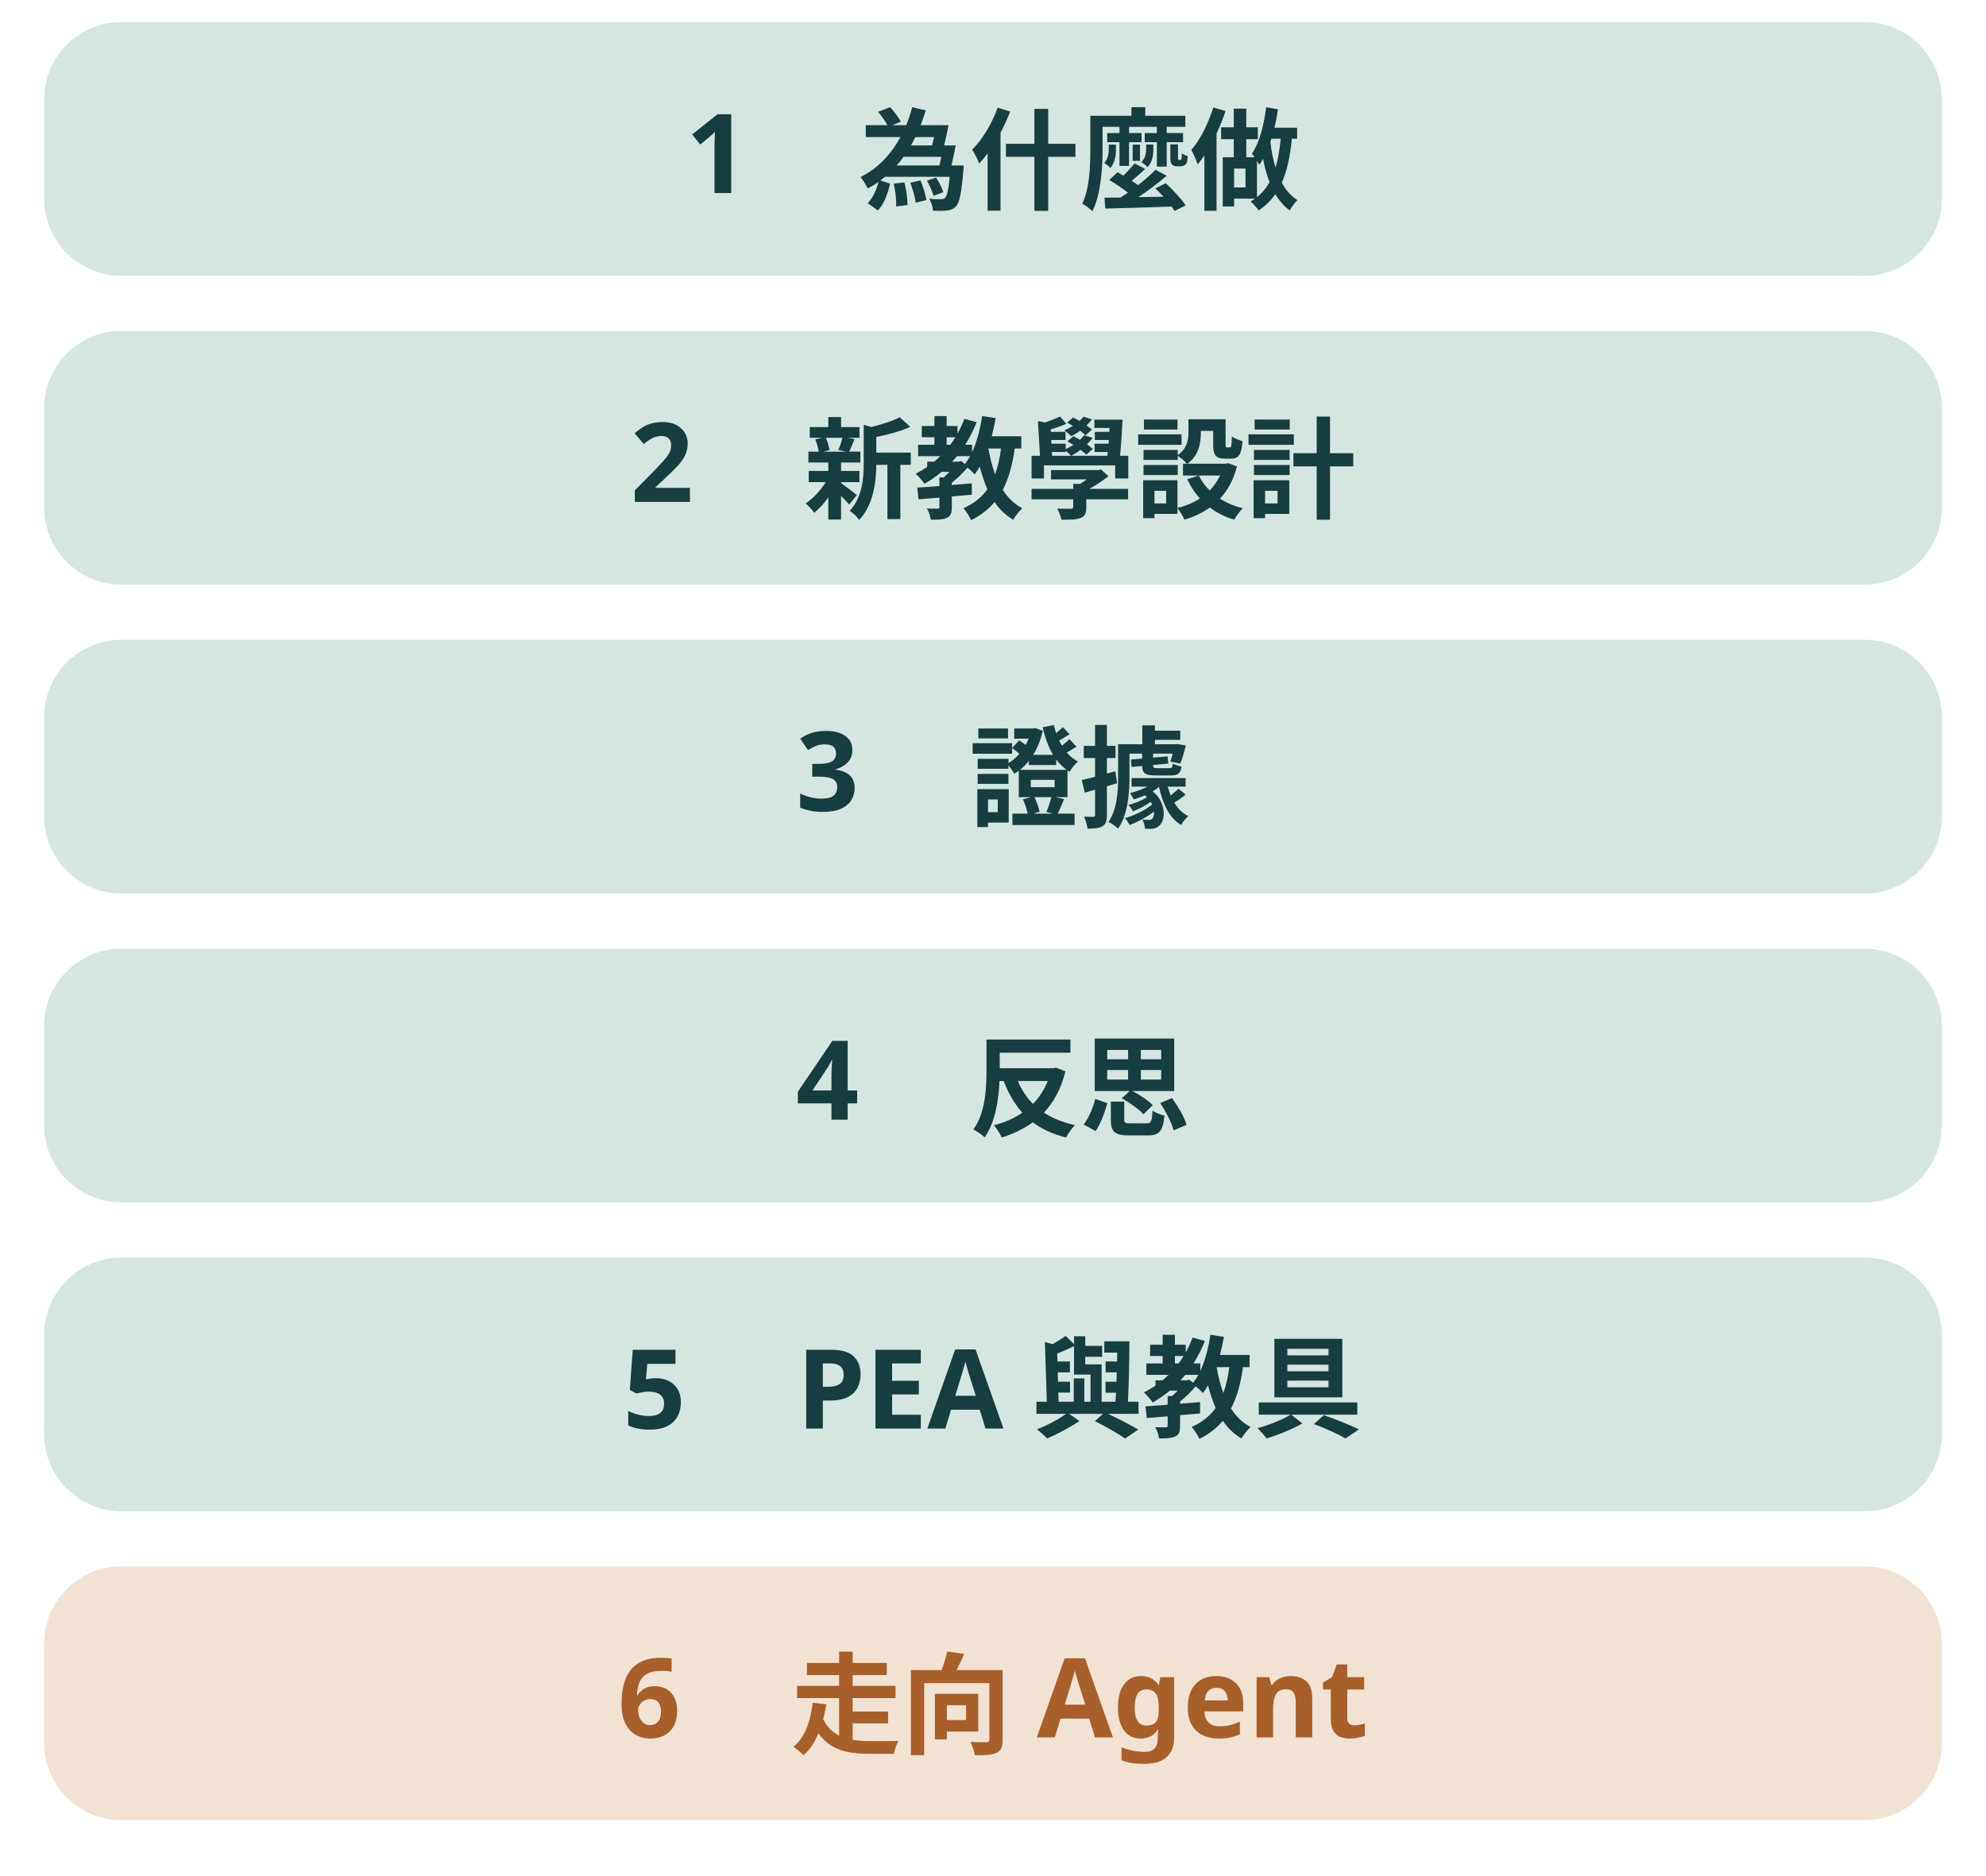
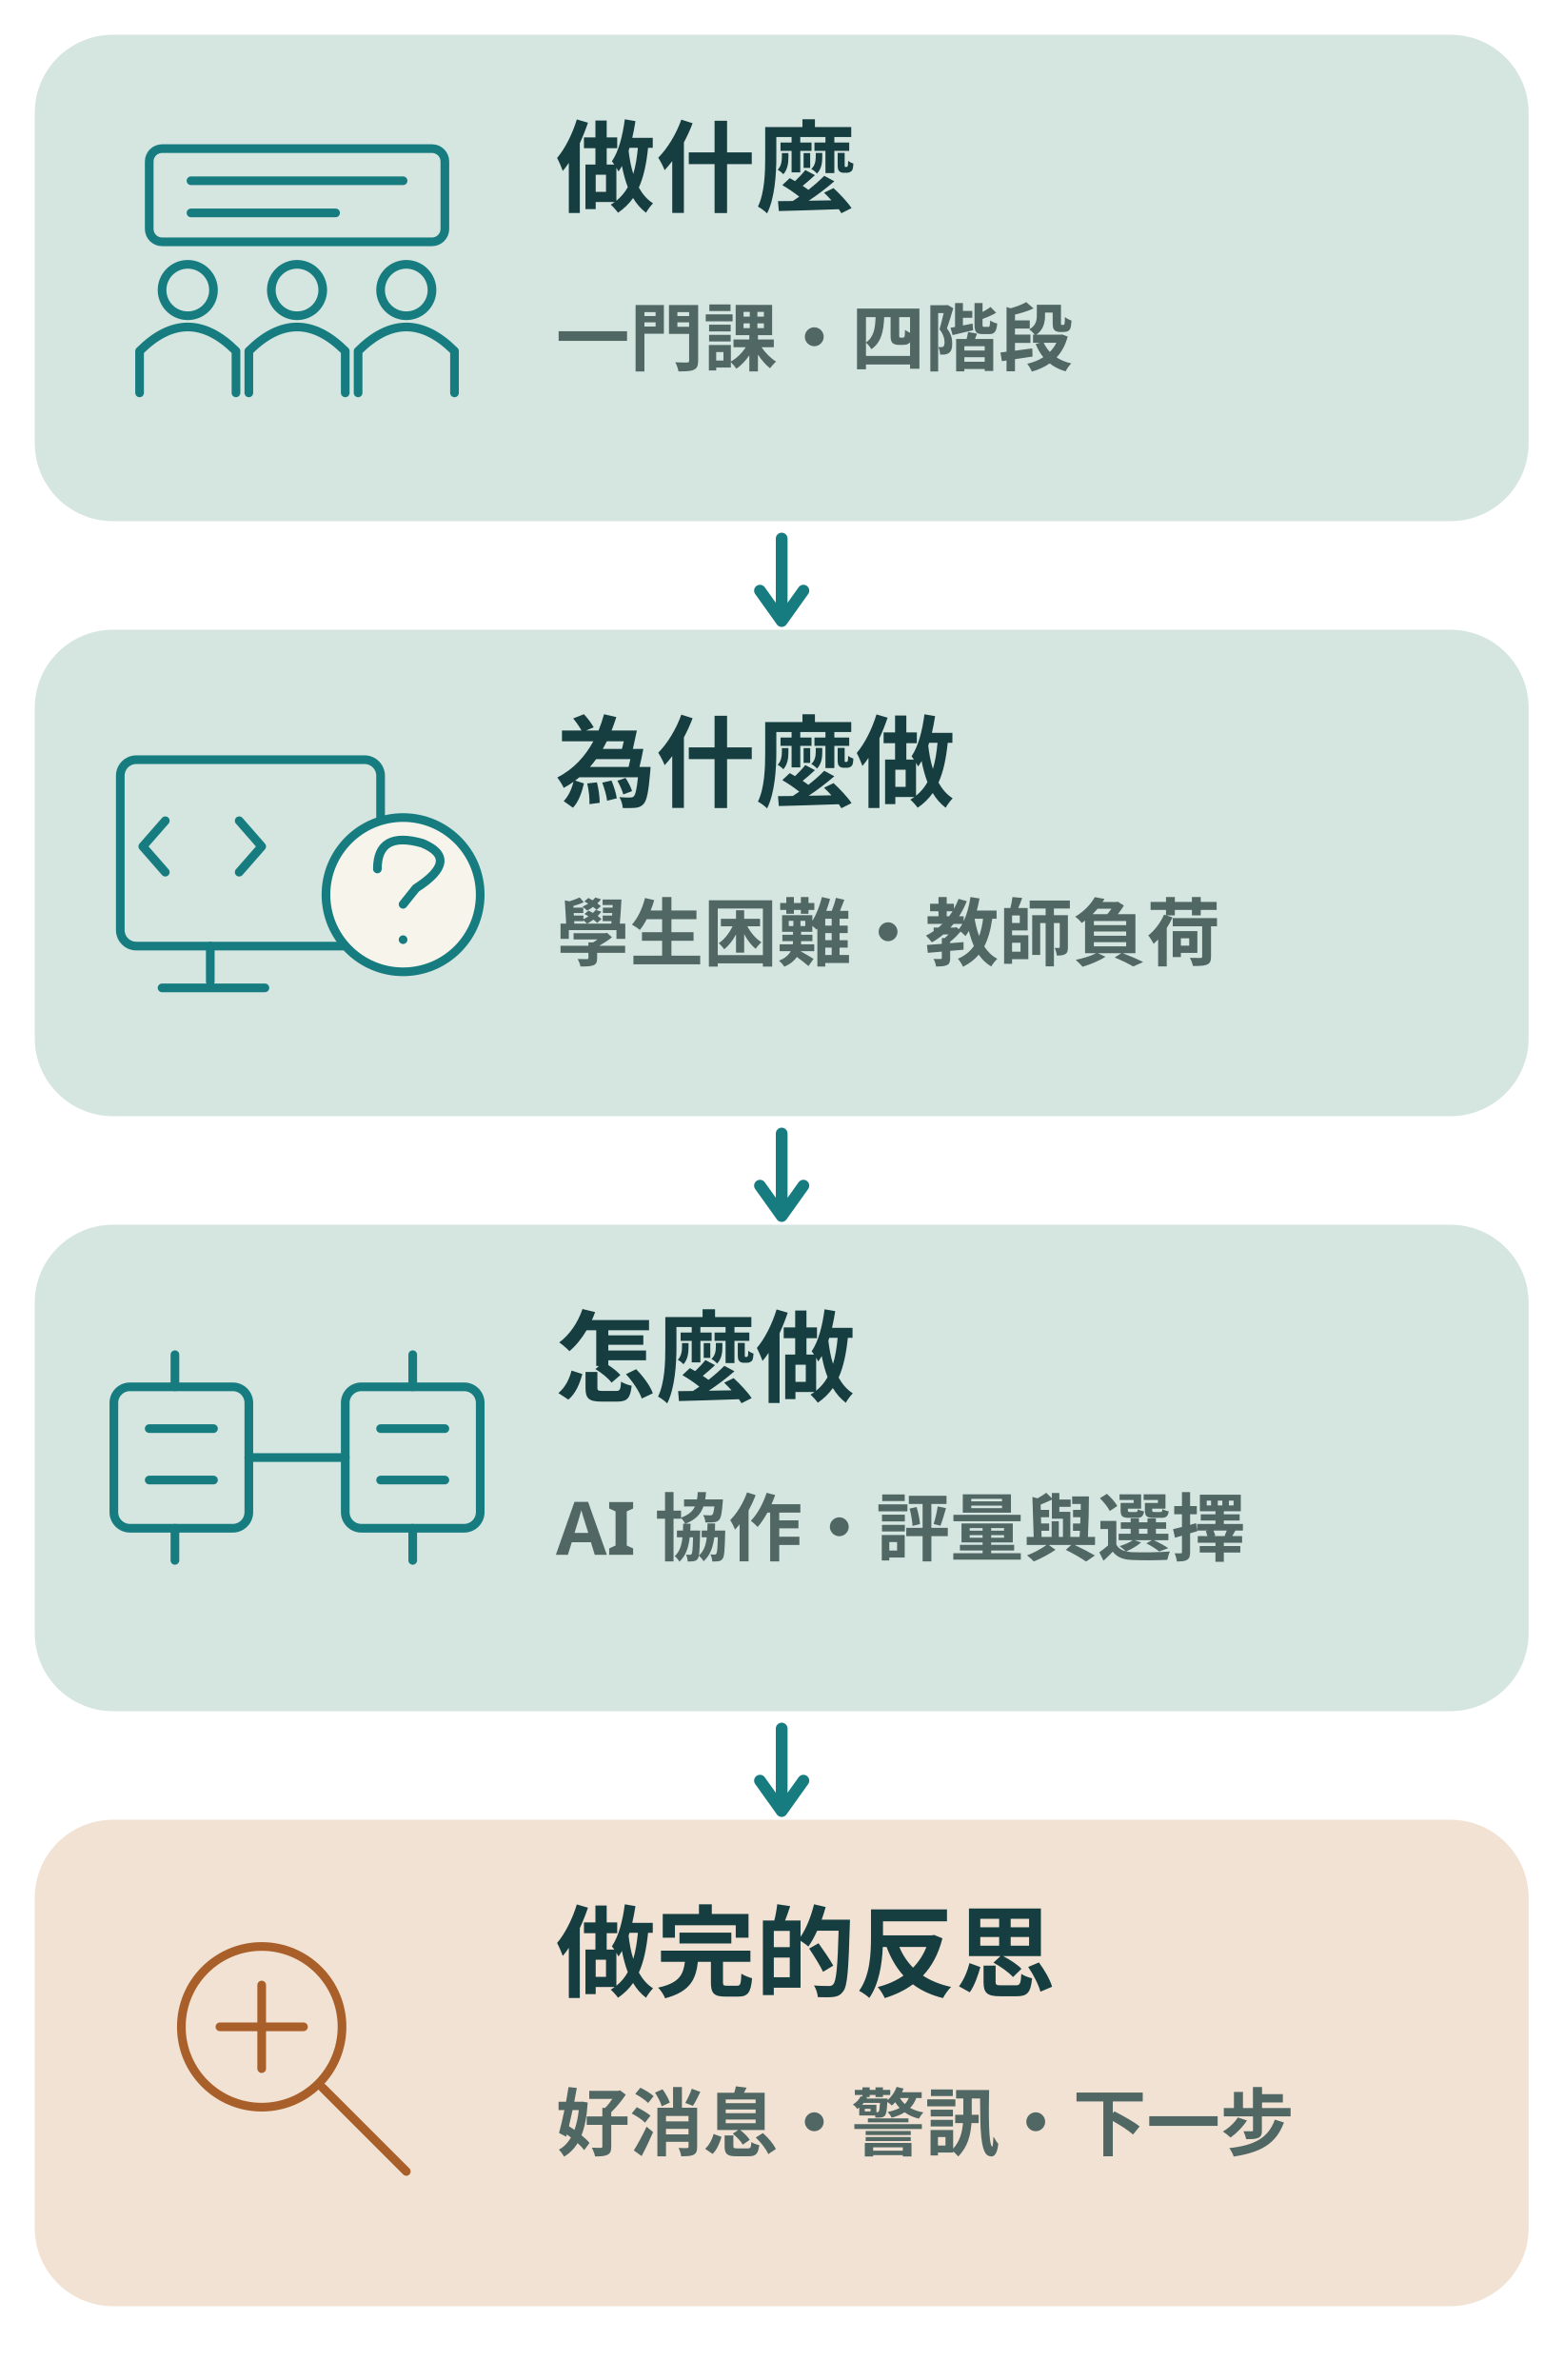
- <svg xmlns="http://www.w3.org/2000/svg" width="360" height="340" viewBox="0 0 360 340" role="img" aria-labelledby="title desc">
+ <svg xmlns="http://www.w3.org/2000/svg" width="360" height="548" viewBox="0 0 360 548" role="img" aria-labelledby="title desc">
  <defs>
-     <marker id="a" viewBox="0 0 10 10" refX="8" refY="5" markerWidth="5" markerHeight="5" orient="auto-start-reverse">
+     <marker id="arrow" viewBox="0 0 10 10" refX="9" refY="5" markerWidth="5" markerHeight="5" orient="auto">
      <path d="M1 1 L9 5 L1 9" fill="none" stroke="#167C80" stroke-width="1.6" />
-     </marker>
-     <marker id="g" viewBox="0 0 10 10" refX="8" refY="5" markerWidth="5" markerHeight="5" orient="auto-start-reverse">
-       <path d="M1 1 L9 5 L1 9" fill="none" stroke="#A85F29" stroke-width="1.6" />
    </marker>
  </defs>
  <g font-family="Noto Sans TC, PingFang TC, Microsoft JhengHei, sans-serif">
-     <rect x="8" y="4" width="344" height="46" rx="14" fill="#D5E5DF" />
-     <text x="180" y="35" fill="#163D40" font-size="20" font-weight="800" text-anchor="middle">1　為什麼做</text>
-     <rect x="8" y="60" width="344" height="46" rx="14" fill="#D5E5DF" />
-     <text x="180" y="91" fill="#163D40" font-size="20" font-weight="800" text-anchor="middle">2　新教學設計</text>
-     <rect x="8" y="116" width="344" height="46" rx="14" fill="#D5E5DF" />
-     <text x="180" y="147" fill="#163D40" font-size="20" font-weight="800" text-anchor="middle">3　證據</text>
-     <rect x="8" y="172" width="344" height="46" rx="14" fill="#D5E5DF" />
-     <text x="180" y="203" fill="#163D40" font-size="20" font-weight="800" text-anchor="middle">4　反思</text>
-     <rect x="8" y="228" width="344" height="46" rx="14" fill="#D5E5DF" />
-     <text x="180" y="259" fill="#163D40" font-size="20" font-weight="800" text-anchor="middle">5　PEA 與教具</text>
-     <rect x="8" y="284" width="344" height="46" rx="14" fill="#F1E2D3" />
-     <text x="180" y="315" fill="#A85F29" font-size="20" font-weight="800" text-anchor="middle">6　走向 Agent</text>
+     <rect x="8" y="8" width="344" height="112" rx="18" fill="#D5E5DF" />
+     <g transform="translate(24 32) scale(0.74)" fill="none" stroke="#167C80" stroke-width="2.7" stroke-linecap="round" stroke-linejoin="round">
+       <rect x="14" y="3" width="92" height="29" rx="4" />
+       <path d="M27 13 h66 M27 23 h45" />
+       <circle cx="26" cy="47" r="8" />
+       <circle cx="60" cy="47" r="8" />
+       <circle cx="94" cy="47" r="8" />
+       <path d="M11 79 V66 q15-15 30 0 v13 M45 79 V66 q15-15 30 0 v13 M79 79 V66 q15-15 30 0 v13" />
+     </g>
+     <text x="128" y="47" font-size="23" fill="#163D40" font-weight="800" text-anchor="start">做什麼</text>
+     <text x="128" y="84" font-size="17" fill="#506764" font-weight="600" text-anchor="start">一門課・四階段</text>
+     <path d="M180 124 V143 m-5-7 l5 7 5-7" fill="none" stroke="#167C80" stroke-width="2.7" stroke-linecap="round" stroke-linejoin="round" />
+     <rect x="8" y="145" width="344" height="112" rx="18" fill="#D5E5DF" />
+     <g transform="translate(24 169) scale(0.74)" fill="none" stroke="#167C80" stroke-width="2.7" stroke-linecap="round" stroke-linejoin="round">
+       <rect x="5" y="8" width="81" height="58" rx="5" />
+       <path d="M19 27 l-7 8 7 8 M42 27 l7 8-7 8 M33 66 v11 M18 79 h32" />
+       <circle cx="93" cy="50" r="24" fill="#F7F4EC" />
+       <path d="M85 42 q0-12 14-8 q12 5-2 14 l-4 5 M93 64 h0" />
+     </g>
+     <text x="128" y="184" font-size="23" fill="#163D40" font-weight="800" text-anchor="start">為什麼做</text>
+     <text x="128" y="221" font-size="17" fill="#506764" font-weight="600" text-anchor="start">學生困難・教師負荷</text>
+     <path d="M180 261 V280 m-5-7 l5 7 5-7" fill="none" stroke="#167C80" stroke-width="2.7" stroke-linecap="round" stroke-linejoin="round" />
+     <rect x="8" y="282" width="344" height="112" rx="18" fill="#D5E5DF" />
+     <g transform="translate(24 306) scale(0.74)" fill="none" stroke="#167C80" stroke-width="2.7" stroke-linecap="round" stroke-linejoin="round">
+       <rect x="3" y="18" width="42" height="44" rx="5" />
+       <rect x="75" y="18" width="42" height="44" rx="5" />
+       <path d="M45 40 h30 M22 8 v10 M22 62 v10 M96 8 v10 M96 62 v10 M14 31 h20 M86 31 h20 M14 47 h20 M86 47 h20" />
+     </g>
+     <text x="128" y="321" font-size="23" fill="#163D40" font-weight="800" text-anchor="start">怎麼做</text>
+     <text x="128" y="358" font-size="17" fill="#506764" font-weight="600" text-anchor="start">AI 協作・評量與選擇</text>
+     <path d="M180 398 V417 m-5-7 l5 7 5-7" fill="none" stroke="#167C80" stroke-width="2.7" stroke-linecap="round" stroke-linejoin="round" />
+     <rect x="8" y="419" width="344" height="112" rx="18" fill="#F1E2D3" />
+     <g transform="translate(24 443) scale(0.74)" fill="none" stroke="#A85F29" stroke-width="2.7" stroke-linecap="round" stroke-linejoin="round">
+       <circle cx="49" cy="32" r="25" />
+       <path d="M68 51 l26 26 M36 32 h26 M49 19 v26" />
+     </g>
+     <text x="128" y="458" font-size="23" fill="#163D40" font-weight="800" text-anchor="start">做完的反思</text>
+     <text x="128" y="495" font-size="17" fill="#506764" font-weight="600" text-anchor="start">好消息・警訊・下一步</text>
  </g>
</svg>
